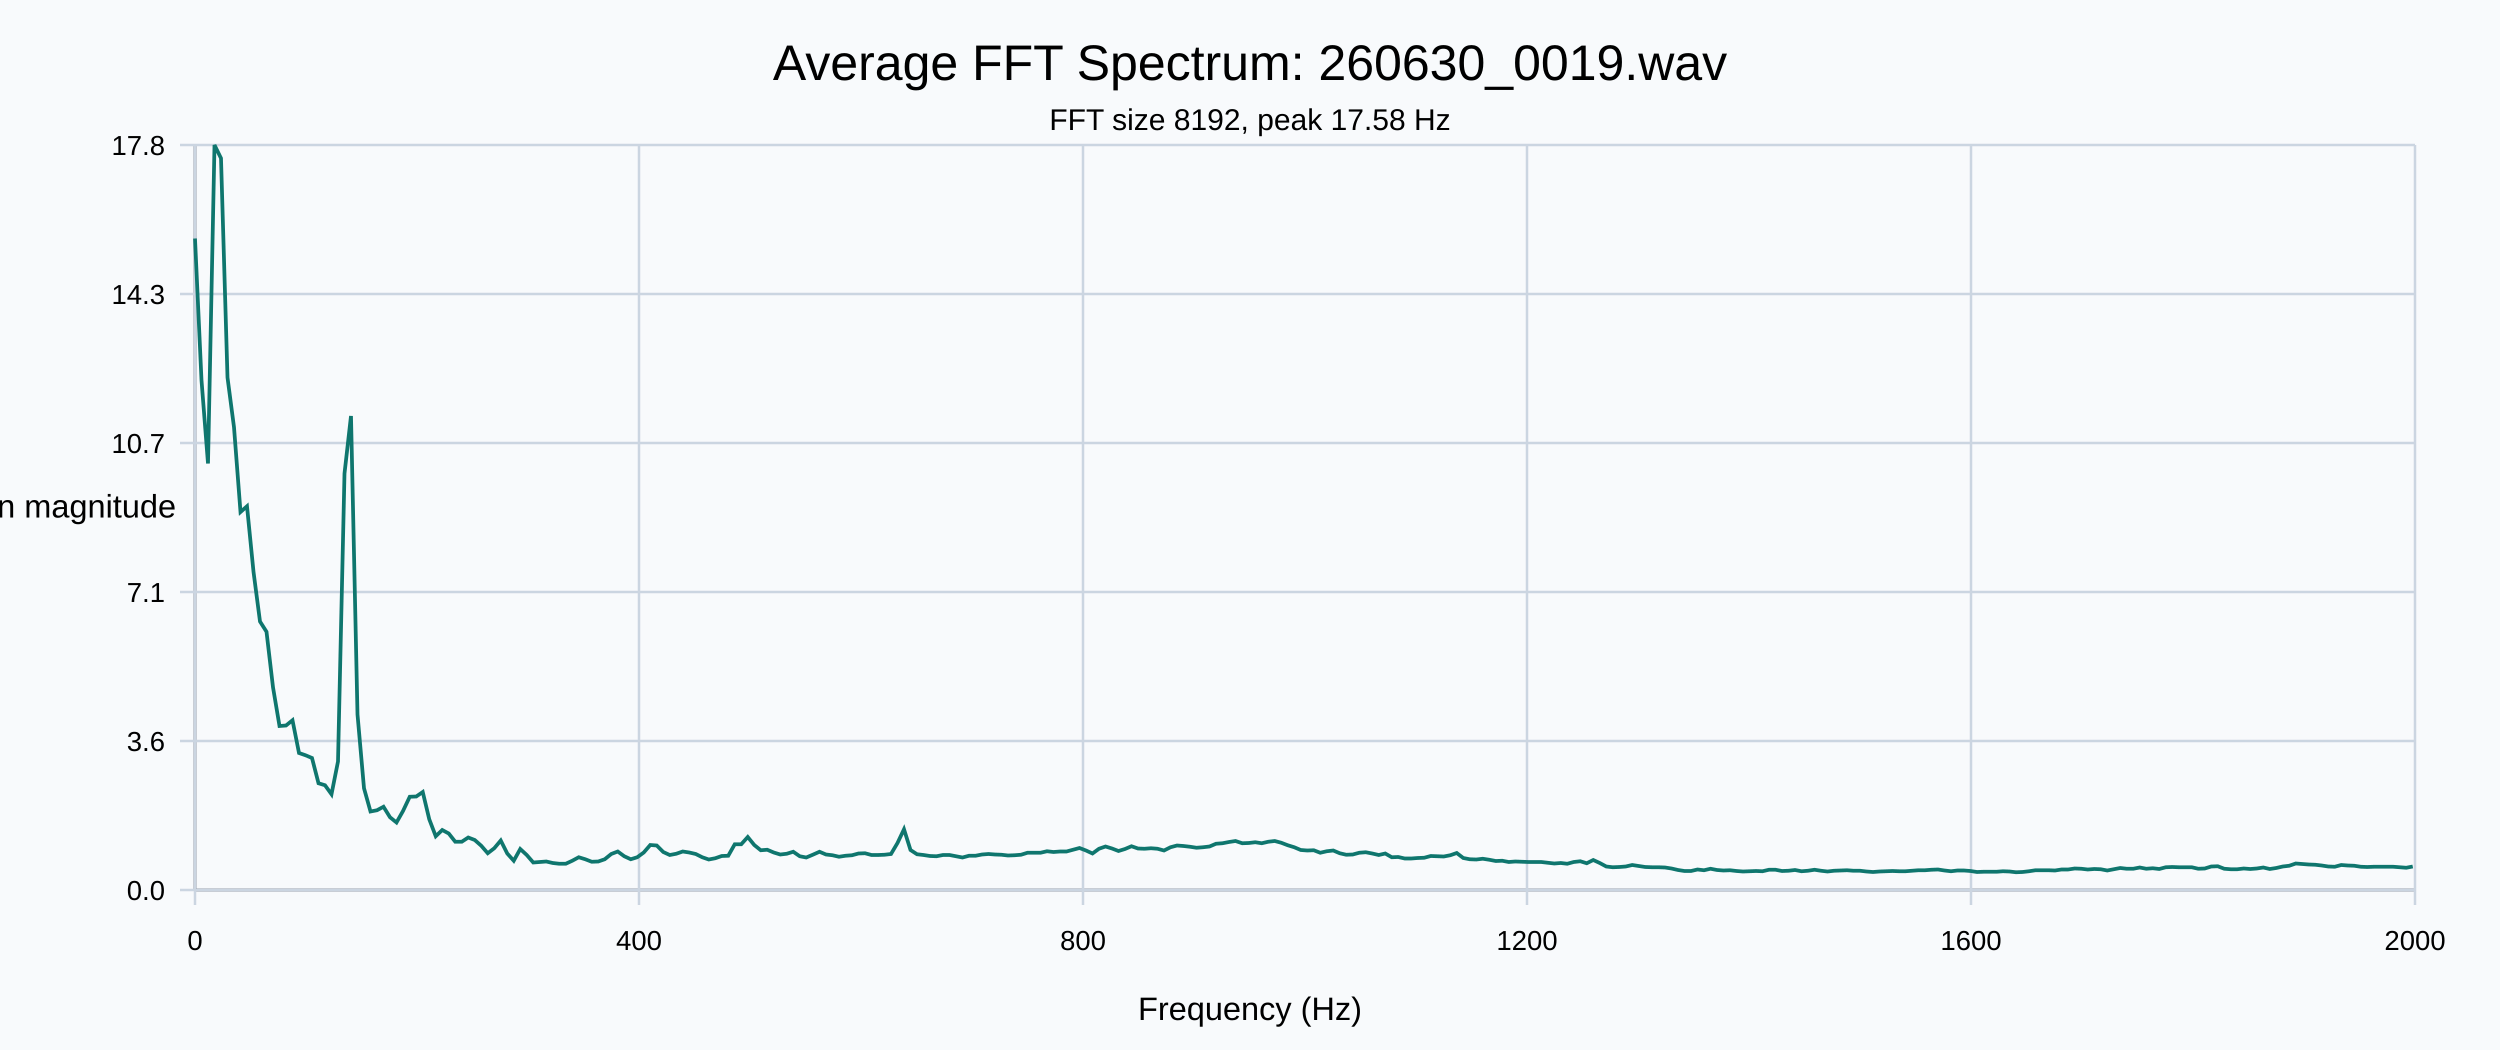
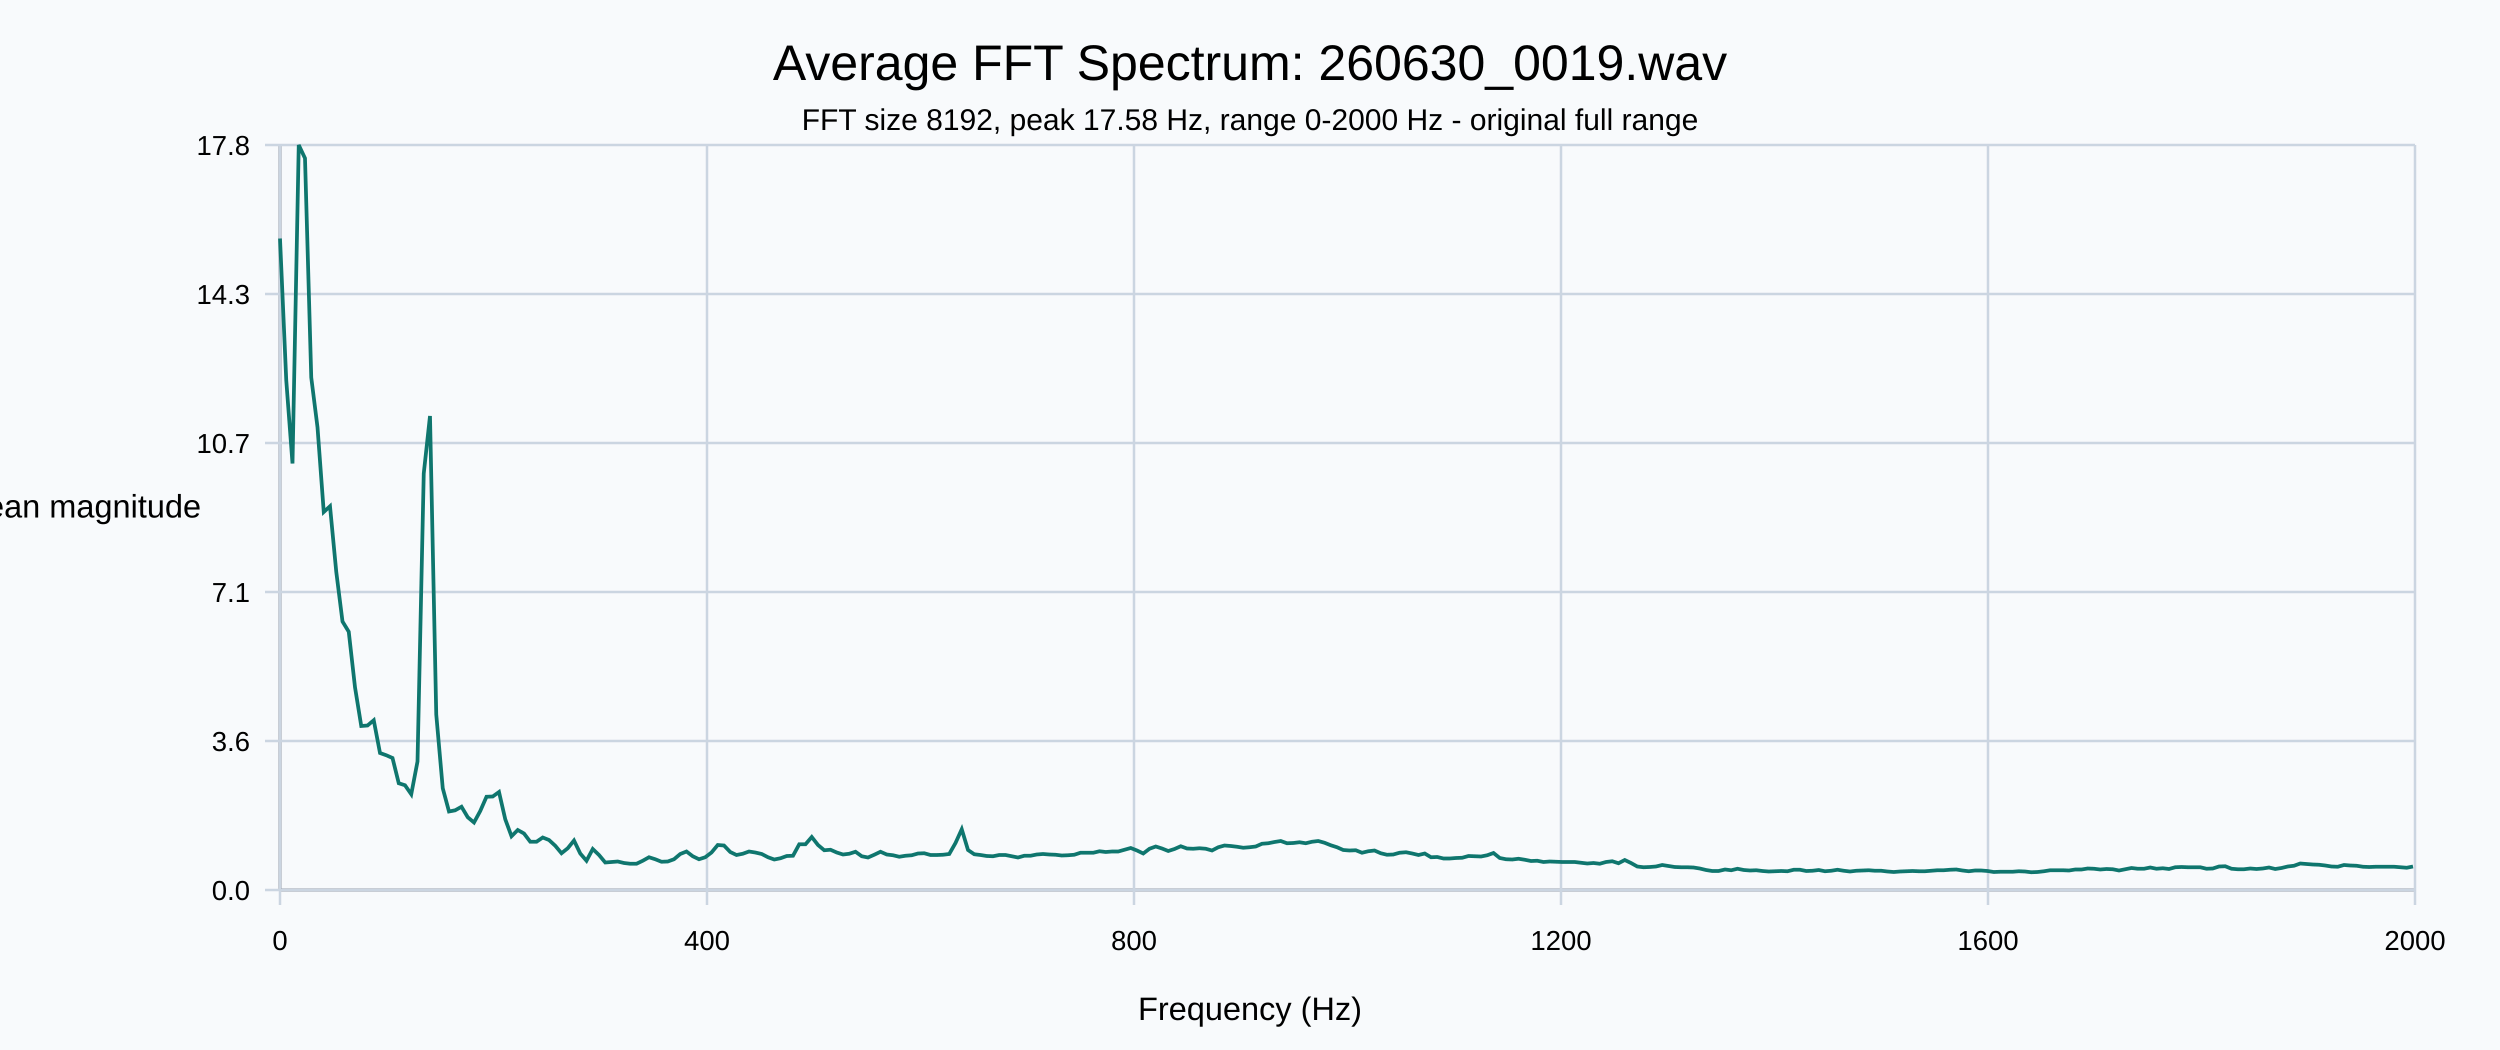
<svg xmlns="http://www.w3.org/2000/svg" width="1000" height="420" viewBox="0 0 1000 420">
  <rect width="100%" height="100%" fill="#f8fafc" />
  <text x="500.0" y="32.0" font-size="20" font-family="Arial, sans-serif" text-anchor="middle">Average FFT Spectrum: 260630_0019.wav</text>
-   <text x="500.0" y="52.0" font-size="12" font-family="Arial, sans-serif" text-anchor="middle">FFT size 8192, peak 17.58 Hz</text>
-   <line x1="78" y1="58" x2="78" y2="356" stroke="#334155" />
-   <line x1="78" y1="356" x2="966" y2="356" stroke="#334155" />
+   <text x="500.0" y="52.0" font-size="12" font-family="Arial, sans-serif" text-anchor="middle">FFT size 8192, peak 17.58 Hz, range 0-2000 Hz - original full range</text>
+   <line x1="112" y1="58" x2="112" y2="356" stroke="#334155" />
+   <line x1="112" y1="356" x2="966" y2="356" stroke="#334155" />
  <text x="500.0" y="408.0" font-size="13" font-family="Arial, sans-serif" text-anchor="middle">Frequency (Hz)</text>
-   <text x="22.0" y="207.0" font-size="13" font-family="Arial, sans-serif" text-anchor="middle">Mean magnitude</text>
-   <line x1="78.0" y1="58" x2="78.0" y2="362" stroke="#cbd5e1" />
-   <text x="78.0" y="380.0" font-size="11" font-family="Arial, sans-serif" text-anchor="middle">0</text>
-   <line x1="72" y1="356.0" x2="966" y2="356.0" stroke="#cbd5e1" />
-   <text x="66.0" y="360.0" font-size="11" font-family="Arial, sans-serif" text-anchor="end">0.0</text>
-   <line x1="255.6" y1="58" x2="255.6" y2="362" stroke="#cbd5e1" />
-   <text x="255.6" y="380.0" font-size="11" font-family="Arial, sans-serif" text-anchor="middle">400</text>
-   <line x1="72" y1="296.4" x2="966" y2="296.4" stroke="#cbd5e1" />
-   <text x="66.0" y="300.4" font-size="11" font-family="Arial, sans-serif" text-anchor="end">3.6</text>
-   <line x1="433.2" y1="58" x2="433.2" y2="362" stroke="#cbd5e1" />
-   <text x="433.2" y="380.0" font-size="11" font-family="Arial, sans-serif" text-anchor="middle">800</text>
-   <line x1="72" y1="236.8" x2="966" y2="236.8" stroke="#cbd5e1" />
-   <text x="66.0" y="240.8" font-size="11" font-family="Arial, sans-serif" text-anchor="end">7.1</text>
-   <line x1="610.8" y1="58" x2="610.8" y2="362" stroke="#cbd5e1" />
-   <text x="610.8" y="380.0" font-size="11" font-family="Arial, sans-serif" text-anchor="middle">1200</text>
-   <line x1="72" y1="177.2" x2="966" y2="177.2" stroke="#cbd5e1" />
-   <text x="66.0" y="181.2" font-size="11" font-family="Arial, sans-serif" text-anchor="end">10.7</text>
-   <line x1="788.4" y1="58" x2="788.4" y2="362" stroke="#cbd5e1" />
-   <text x="788.4" y="380.0" font-size="11" font-family="Arial, sans-serif" text-anchor="middle">1600</text>
-   <line x1="72" y1="117.6" x2="966" y2="117.6" stroke="#cbd5e1" />
-   <text x="66.0" y="121.6" font-size="11" font-family="Arial, sans-serif" text-anchor="end">14.3</text>
+   <text x="32.0" y="207.0" font-size="13" font-family="Arial, sans-serif" text-anchor="middle">Mean magnitude</text>
+   <line x1="112.0" y1="58" x2="112.0" y2="362" stroke="#cbd5e1" />
+   <text x="112.0" y="380.0" font-size="11" font-family="Arial, sans-serif" text-anchor="middle">0</text>
+   <line x1="106" y1="356.0" x2="966" y2="356.0" stroke="#cbd5e1" />
+   <text x="100.0" y="360.0" font-size="11" font-family="Arial, sans-serif" text-anchor="end">0.0</text>
+   <line x1="282.8" y1="58" x2="282.8" y2="362" stroke="#cbd5e1" />
+   <text x="282.8" y="380.0" font-size="11" font-family="Arial, sans-serif" text-anchor="middle">400</text>
+   <line x1="106" y1="296.4" x2="966" y2="296.4" stroke="#cbd5e1" />
+   <text x="100.0" y="300.4" font-size="11" font-family="Arial, sans-serif" text-anchor="end">3.6</text>
+   <line x1="453.6" y1="58" x2="453.6" y2="362" stroke="#cbd5e1" />
+   <text x="453.6" y="380.0" font-size="11" font-family="Arial, sans-serif" text-anchor="middle">800</text>
+   <line x1="106" y1="236.8" x2="966" y2="236.8" stroke="#cbd5e1" />
+   <text x="100.0" y="240.8" font-size="11" font-family="Arial, sans-serif" text-anchor="end">7.1</text>
+   <line x1="624.4" y1="58" x2="624.4" y2="362" stroke="#cbd5e1" />
+   <text x="624.4" y="380.0" font-size="11" font-family="Arial, sans-serif" text-anchor="middle">1200</text>
+   <line x1="106" y1="177.2" x2="966" y2="177.2" stroke="#cbd5e1" />
+   <text x="100.0" y="181.2" font-size="11" font-family="Arial, sans-serif" text-anchor="end">10.7</text>
+   <line x1="795.2" y1="58" x2="795.2" y2="362" stroke="#cbd5e1" />
+   <text x="795.2" y="380.0" font-size="11" font-family="Arial, sans-serif" text-anchor="middle">1600</text>
+   <line x1="106" y1="117.6" x2="966" y2="117.6" stroke="#cbd5e1" />
+   <text x="100.0" y="121.6" font-size="11" font-family="Arial, sans-serif" text-anchor="end">14.3</text>
  <line x1="966.0" y1="58" x2="966.0" y2="362" stroke="#cbd5e1" />
  <text x="966.0" y="380.0" font-size="11" font-family="Arial, sans-serif" text-anchor="middle">2000</text>
-   <line x1="72" y1="58.0" x2="966" y2="58.0" stroke="#cbd5e1" />
-   <text x="66.0" y="62.0" font-size="11" font-family="Arial, sans-serif" text-anchor="end">17.8</text>
-   <polyline points="78.0,95.4 80.6,152.1 83.2,185.4 85.8,58.0 88.4,63.3 91.0,151.0 93.6,170.9 96.2,204.8 98.8,202.5 101.4,228.7 104.0,248.6 106.6,252.7 109.2,274.9 111.8,290.4 114.4,290.2 117.0,288.1 119.6,301.2 122.2,302.1 124.8,303.2 127.4,313.3 130.0,314.1 132.6,317.7 135.2,304.6 137.8,189.4 140.4,166.4 143.0,285.8 145.6,315.3 148.2,324.6 150.8,324.1 153.4,322.7 156.0,326.9 158.6,329.0 161.2,324.4 163.9,318.7 166.5,318.6 169.1,316.8 171.7,327.7 174.3,334.5 176.9,332.0 179.5,333.4 182.1,336.7 184.7,336.7 187.3,335.0 189.9,336.0 192.5,338.3 195.1,341.3 197.7,339.3 200.3,336.2 202.9,341.4 205.5,344.3 208.1,339.6 210.7,342.0 213.3,345.0 215.9,344.8 218.5,344.6 221.1,345.2 223.7,345.5 226.3,345.5 228.9,344.3 231.5,342.9 234.1,343.7 236.7,344.7 239.3,344.6 241.9,343.7 244.5,341.6 247.1,340.6 249.7,342.5 252.3,343.7 254.9,342.9 257.5,341.0 260.1,338.0 262.7,338.2 265.3,340.8 267.9,342.0 270.5,341.5 273.1,340.6 275.7,341.0 278.3,341.6 280.9,342.9 283.5,343.8 286.1,343.3 288.7,342.4 291.3,342.3 293.9,337.7 296.5,337.7 299.1,334.8 301.7,338.0 304.3,340.1 306.9,339.9 309.5,341.0 312.1,341.8 314.7,341.5 317.3,340.7 319.9,342.5 322.5,343.0 325.1,341.9 327.8,340.7 330.4,341.8 333.0,342.1 335.6,342.7 338.2,342.3 340.8,342.1 343.4,341.4 346.0,341.3 348.6,342.0 351.2,342.0 353.8,341.9 356.4,341.6 359.0,337.2 361.6,331.7 364.2,340.0 366.8,341.7 369.4,342.0 372.0,342.4 374.6,342.5 377.2,342.0 379.8,342.0 382.4,342.5 385.0,343.0 387.6,342.3 390.2,342.3 392.8,341.8 395.4,341.6 398.0,341.8 400.6,341.9 403.2,342.2 405.8,342.1 408.4,341.9 411.0,341.1 413.6,341.1 416.2,341.1 418.8,340.5 421.4,340.8 424.0,340.6 426.6,340.6 429.2,339.9 431.8,339.2 434.4,340.2 437.0,341.4 439.6,339.5 442.2,338.6 444.8,339.4 447.4,340.4 450.0,339.6 452.6,338.5 455.2,339.4 457.8,339.5 460.4,339.3 463.0,339.5 465.6,340.2 468.2,338.9 470.8,338.2 473.4,338.4 476.0,338.7 478.6,339.1 481.2,338.9 483.8,338.6 486.4,337.5 489.0,337.3 491.6,336.8 494.2,336.4 496.9,337.3 499.5,337.2 502.1,336.9 504.7,337.3 507.3,336.7 509.9,336.4 512.5,337.1 515.1,338.1 517.7,338.9 520.3,340.0 522.9,340.2 525.5,340.1 528.1,341.1 530.7,340.5 533.3,340.2 535.9,341.3 538.5,341.9 541.1,341.8 543.7,341.1 546.3,340.9 548.9,341.4 551.5,342.0 554.1,341.4 556.7,342.9 559.3,342.8 561.9,343.4 564.5,343.4 567.1,343.2 569.7,343.1 572.3,342.4 574.9,342.5 577.5,342.6 580.1,342.1 582.7,341.2 585.3,343.2 587.9,343.7 590.5,343.8 593.1,343.5 595.7,343.9 598.3,344.4 600.9,344.3 603.5,344.8 606.1,344.6 608.7,344.7 611.3,344.8 613.9,344.8 616.5,344.8 619.1,345.1 621.7,345.4 624.3,345.2 626.9,345.5 629.5,344.8 632.1,344.5 634.7,345.3 637.3,344.0 639.9,345.2 642.5,346.6 645.1,346.9 647.7,346.8 650.3,346.6 652.9,346.0 655.5,346.4 658.1,346.8 660.8,346.9 663.4,346.9 666.0,347.0 668.6,347.4 671.2,348.0 673.8,348.4 676.4,348.4 679.0,347.8 681.6,348.1 684.2,347.5 686.8,348.0 689.4,348.2 692.0,348.1 694.6,348.4 697.2,348.6 699.8,348.5 702.4,348.4 705.0,348.5 707.6,347.9 710.2,347.9 712.8,348.4 715.4,348.3 718.0,348.0 720.6,348.5 723.2,348.3 725.8,347.9 728.4,348.3 731.0,348.6 733.6,348.3 736.2,348.2 738.8,348.1 741.4,348.3 744.0,348.3 746.6,348.6 749.2,348.8 751.8,348.6 754.4,348.5 757.0,348.4 759.6,348.5 762.2,348.5 764.8,348.3 767.4,348.1 770.0,348.1 772.6,347.9 775.2,347.8 777.8,348.2 780.4,348.5 783.0,348.2 785.6,348.2 788.2,348.4 790.8,348.8 793.4,348.7 796.0,348.7 798.6,348.7 801.2,348.5 803.8,348.6 806.4,348.9 809.0,348.8 811.6,348.5 814.2,348.1 816.8,348.1 819.4,348.1 822.0,348.2 824.6,347.8 827.2,347.8 829.9,347.4 832.5,347.5 835.1,347.8 837.7,347.6 840.3,347.7 842.9,348.2 845.5,347.7 848.1,347.2 850.7,347.5 853.3,347.5 855.9,347.0 858.5,347.5 861.1,347.3 863.7,347.6 866.3,346.9 868.9,346.8 871.5,346.9 874.1,346.9 876.7,346.9 879.3,347.5 881.9,347.4 884.5,346.6 887.1,346.5 889.7,347.5 892.3,347.7 894.9,347.7 897.5,347.4 900.1,347.6 902.7,347.4 905.3,347.0 907.9,347.6 910.5,347.2 913.1,346.6 915.7,346.3 918.3,345.4 920.9,345.6 923.5,345.8 926.1,345.9 928.7,346.2 931.3,346.6 933.9,346.7 936.5,346.0 939.1,346.2 941.7,346.3 944.3,346.7 946.9,346.8 949.5,346.7 952.1,346.7 954.7,346.7 957.3,346.7 959.9,346.9 962.5,347.1 965.1,346.6" fill="none" stroke="#0f766e" stroke-width="1.5" />
+   <line x1="106" y1="58.0" x2="966" y2="58.0" stroke="#cbd5e1" />
+   <text x="100.0" y="62.0" font-size="11" font-family="Arial, sans-serif" text-anchor="end">17.8</text>
+   <polyline points="112.0,95.4 114.5,152.1 117.0,185.4 119.5,58.0 122.0,63.3 124.5,151.0 127.0,170.9 129.5,204.8 132.0,202.5 134.5,228.7 137.0,248.6 139.5,252.7 142.0,274.9 144.5,290.4 147.0,290.2 149.5,288.1 152.0,301.2 154.5,302.1 157.0,303.2 159.5,313.3 162.0,314.1 164.5,317.7 167.0,304.6 169.5,189.4 172.0,166.4 174.5,285.8 177.1,315.3 179.6,324.6 182.1,324.1 184.6,322.7 187.1,326.9 189.6,329.0 192.1,324.4 194.6,318.7 197.1,318.6 199.6,316.8 202.1,327.7 204.6,334.5 207.1,332.0 209.6,333.4 212.1,336.7 214.6,336.7 217.1,335.0 219.6,336.0 222.1,338.3 224.6,341.3 227.1,339.3 229.6,336.2 232.1,341.4 234.6,344.3 237.1,339.6 239.6,342.0 242.1,345.0 244.6,344.8 247.1,344.6 249.6,345.2 252.1,345.5 254.6,345.5 257.1,344.3 259.6,342.9 262.1,343.7 264.6,344.7 267.1,344.6 269.6,343.7 272.1,341.6 274.6,340.6 277.1,342.5 279.6,343.7 282.1,342.9 284.6,341.0 287.1,338.0 289.6,338.2 292.1,340.8 294.6,342.0 297.1,341.5 299.6,340.6 302.1,341.0 304.7,341.6 307.2,342.9 309.7,343.8 312.2,343.3 314.7,342.4 317.2,342.3 319.7,337.7 322.2,337.7 324.7,334.8 327.2,338.0 329.7,340.1 332.2,339.9 334.7,341.0 337.2,341.8 339.7,341.5 342.2,340.7 344.7,342.5 347.2,343.0 349.7,341.9 352.2,340.7 354.7,341.8 357.2,342.1 359.7,342.7 362.2,342.3 364.7,342.1 367.2,341.4 369.7,341.3 372.2,342.0 374.7,342.0 377.2,341.9 379.7,341.6 382.2,337.2 384.7,331.7 387.2,340.0 389.7,341.7 392.2,342.0 394.7,342.4 397.2,342.5 399.7,342.0 402.2,342.0 404.7,342.5 407.2,343.0 409.7,342.3 412.2,342.3 414.7,341.8 417.2,341.6 419.7,341.8 422.2,341.9 424.7,342.2 427.2,342.1 429.7,341.9 432.2,341.1 434.8,341.1 437.3,341.1 439.8,340.5 442.3,340.8 444.8,340.6 447.3,340.6 449.8,339.9 452.3,339.2 454.8,340.2 457.3,341.4 459.8,339.5 462.3,338.6 464.8,339.4 467.3,340.4 469.8,339.6 472.3,338.5 474.8,339.4 477.3,339.5 479.8,339.3 482.3,339.5 484.8,340.2 487.3,338.9 489.8,338.2 492.3,338.4 494.8,338.7 497.3,339.1 499.8,338.9 502.3,338.6 504.8,337.5 507.3,337.3 509.8,336.8 512.3,336.4 514.8,337.3 517.3,337.2 519.8,336.9 522.3,337.3 524.8,336.7 527.3,336.4 529.8,337.1 532.3,338.1 534.8,338.9 537.3,340.0 539.8,340.2 542.3,340.1 544.8,341.1 547.3,340.5 549.8,340.2 552.3,341.3 554.8,341.9 557.3,341.8 559.8,341.1 562.4,340.9 564.9,341.4 567.4,342.0 569.9,341.4 572.4,342.9 574.9,342.8 577.4,343.4 579.9,343.4 582.4,343.2 584.9,343.1 587.4,342.4 589.9,342.5 592.4,342.6 594.9,342.1 597.4,341.2 599.9,343.2 602.4,343.7 604.9,343.8 607.4,343.5 609.9,343.9 612.4,344.4 614.9,344.3 617.4,344.8 619.9,344.6 622.4,344.7 624.9,344.8 627.4,344.8 629.9,344.8 632.4,345.1 634.9,345.4 637.4,345.2 639.9,345.5 642.4,344.8 644.9,344.5 647.4,345.3 649.9,344.0 652.4,345.2 654.9,346.6 657.4,346.9 659.9,346.8 662.4,346.6 664.9,346.0 667.4,346.4 669.9,346.8 672.4,346.9 674.9,346.9 677.4,347.0 679.9,347.4 682.4,348.0 684.9,348.4 687.4,348.4 690.0,347.8 692.5,348.1 695.0,347.5 697.5,348.0 700.0,348.2 702.5,348.1 705.0,348.4 707.5,348.6 710.0,348.5 712.5,348.4 715.0,348.5 717.5,347.9 720.0,347.9 722.5,348.4 725.0,348.3 727.5,348.0 730.0,348.5 732.5,348.3 735.0,347.9 737.5,348.3 740.0,348.6 742.5,348.3 745.0,348.2 747.5,348.1 750.0,348.3 752.5,348.3 755.0,348.6 757.5,348.8 760.0,348.6 762.5,348.5 765.0,348.4 767.5,348.5 770.0,348.5 772.5,348.3 775.0,348.1 777.5,348.1 780.0,347.9 782.5,347.8 785.0,348.2 787.5,348.5 790.0,348.2 792.5,348.2 795.0,348.4 797.5,348.8 800.0,348.7 802.5,348.7 805.0,348.7 807.5,348.5 810.0,348.6 812.5,348.9 815.0,348.8 817.6,348.5 820.1,348.1 822.6,348.1 825.1,348.1 827.6,348.2 830.1,347.8 832.6,347.8 835.1,347.4 837.6,347.5 840.1,347.8 842.6,347.6 845.1,347.7 847.6,348.2 850.1,347.7 852.6,347.2 855.1,347.5 857.6,347.5 860.1,347.0 862.6,347.5 865.1,347.3 867.6,347.6 870.1,346.9 872.6,346.8 875.1,346.9 877.6,346.9 880.1,346.9 882.6,347.5 885.1,347.4 887.6,346.6 890.1,346.5 892.6,347.5 895.1,347.7 897.6,347.7 900.1,347.4 902.6,347.6 905.1,347.4 907.6,347.0 910.1,347.6 912.6,347.2 915.1,346.6 917.6,346.3 920.1,345.4 922.6,345.6 925.1,345.8 927.6,345.9 930.1,346.2 932.6,346.6 935.1,346.7 937.6,346.0 940.1,346.2 942.6,346.3 945.2,346.7 947.7,346.8 950.2,346.7 952.7,346.7 955.2,346.7 957.7,346.7 960.2,346.9 962.7,347.1 965.2,346.6" fill="none" stroke="#0f766e" stroke-width="1.5" />
</svg>
